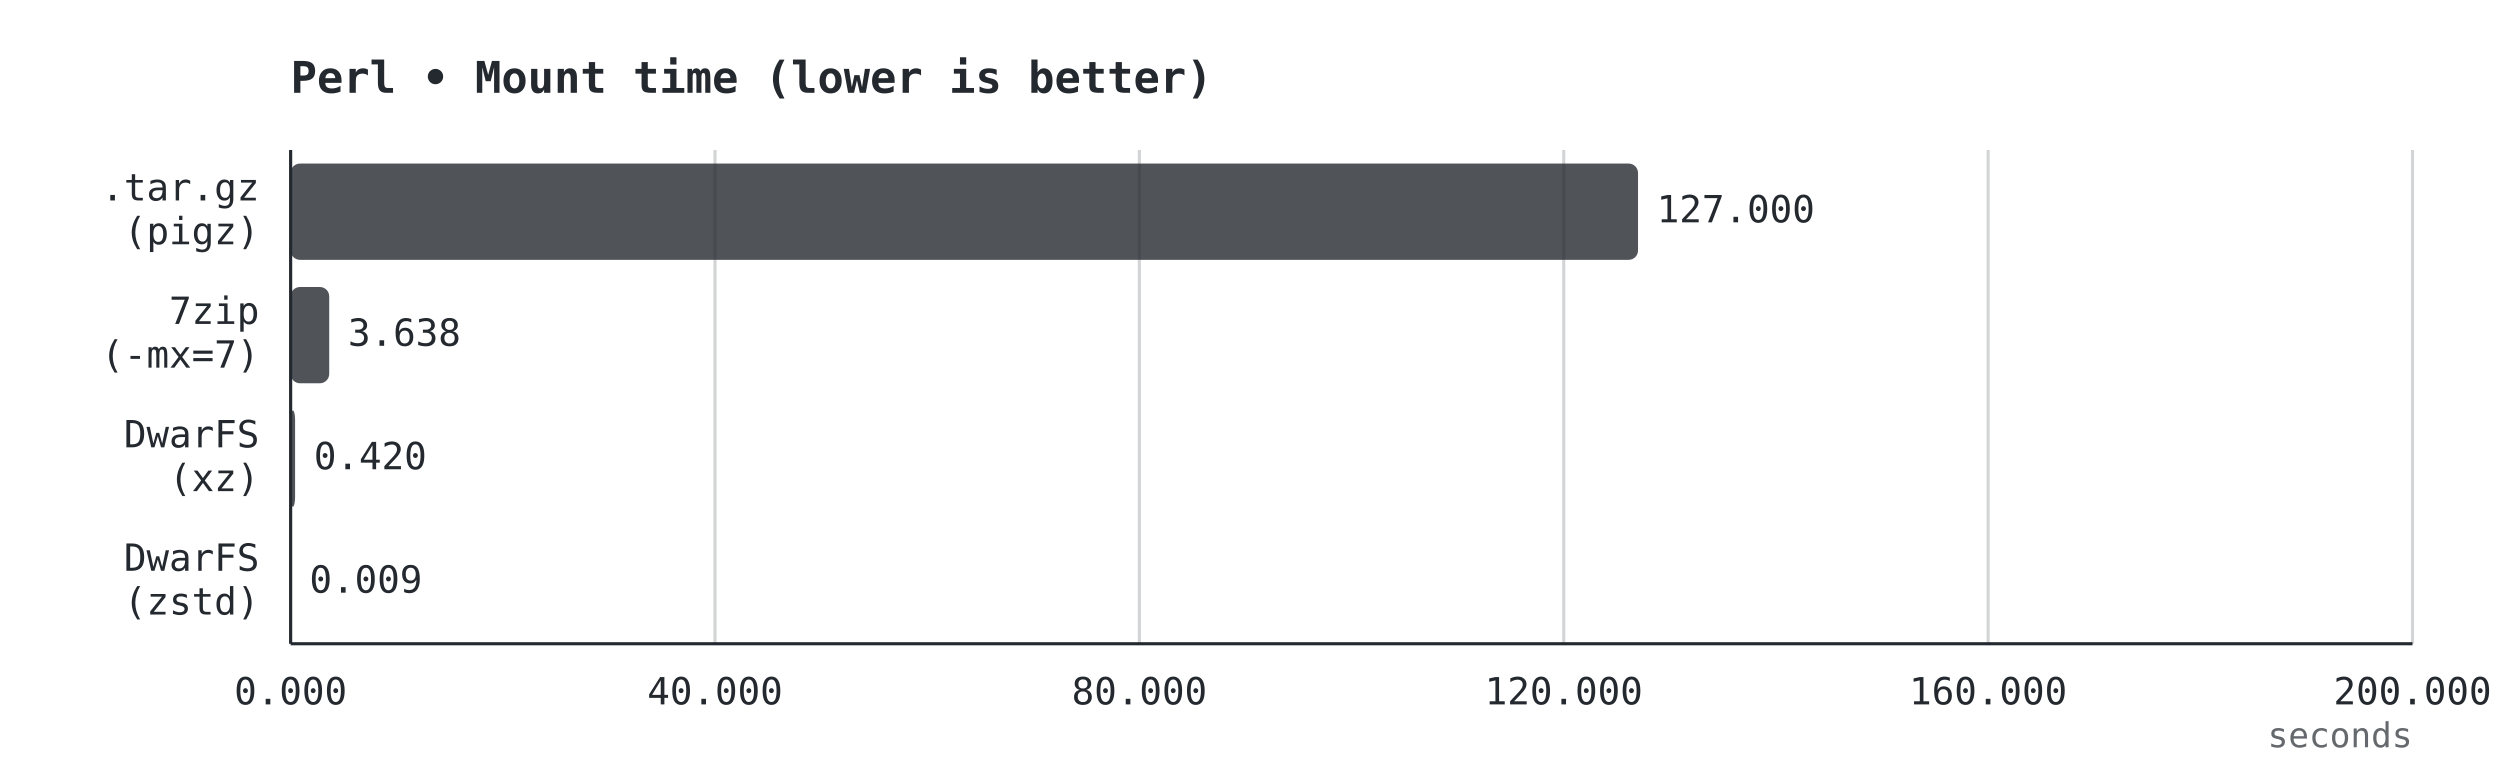
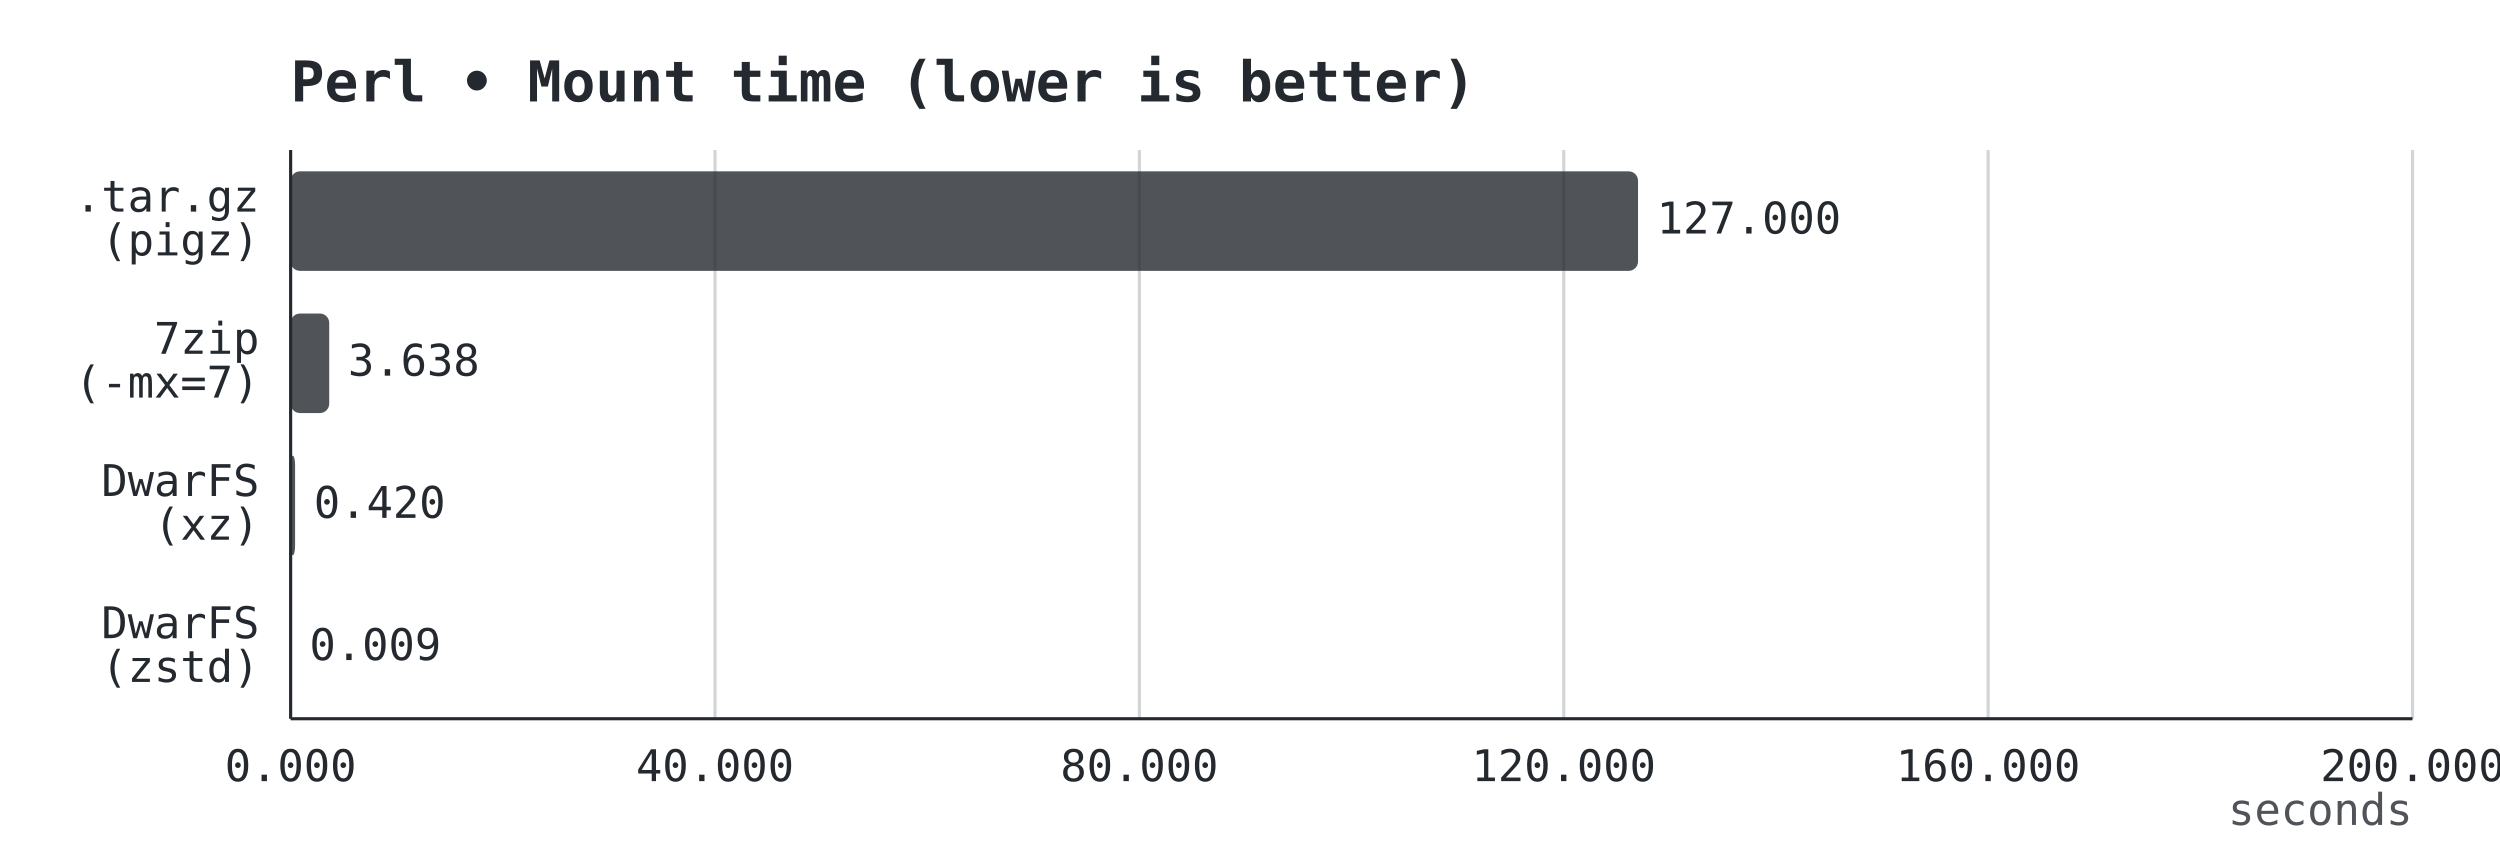
- <svg xmlns="http://www.w3.org/2000/svg" width="800" height="250" viewBox="0 0 800 250" role="img" aria-label="Perl • Mount time (lower is better)">
+ <svg xmlns="http://www.w3.org/2000/svg" width="800" height="274" viewBox="0 0 800 274" role="img" aria-label="Perl • Mount time (lower is better)">
  <style>
    :root {
      color: var(--fgColor-default, #24292f);
      font-family: ui-monospace, SFMono-Regular, Menlo, Consolas, monospace;
    }
    @media (prefers-color-scheme: dark) {
      :root { color: var(--fgColor-default, #c9d1d9); }
    }
-     .t { fill: currentColor; font-size: 12px; dominant-baseline: middle; }
-     .title { font-weight: 600; font-size: 14px; dominant-baseline: hanging; }
+     .t { fill: currentColor; font-size: 14px; dominant-baseline: middle; }
+     .title { font-weight: 600; font-size: 18px; dominant-baseline: hanging; }
    .axis { stroke: currentColor; stroke-width: 1; }
    .grid { stroke: currentColor; stroke-width: 1; opacity: .2; }
    .bar { fill: currentColor; opacity: .8; }
-     .unit { opacity: .7; font-size: 11px; }
+     .unit { opacity: .8; font-size: 14px; }
  </style>
-   <rect x="0" y="0" width="800" height="250" fill="none" />
+   <rect x="0" y="0" width="800" height="274" fill="none" />
  <text x="93" y="20" class="t title">Perl • Mount time (lower is better)</text>
-   <line x1="93" y1="206" x2="772" y2="206" class="axis" />
-   <line x1="93" y1="48" x2="93" y2="206" class="axis" />
-   <line x1="93.00" y1="48" x2="93.00" y2="206" class="grid" />
-   <text x="93.00" y="222" class="t" text-anchor="middle">0.000</text>
-   <line x1="228.80" y1="48" x2="228.80" y2="206" class="grid" />
-   <text x="228.80" y="222" class="t" text-anchor="middle">40.000</text>
-   <line x1="364.60" y1="48" x2="364.60" y2="206" class="grid" />
-   <text x="364.60" y="222" class="t" text-anchor="middle">80.000</text>
-   <line x1="500.40" y1="48" x2="500.40" y2="206" class="grid" />
-   <text x="500.40" y="222" class="t" text-anchor="middle">120.000</text>
-   <line x1="636.20" y1="48" x2="636.20" y2="206" class="grid" />
-   <text x="636.20" y="222" class="t" text-anchor="middle">160.000</text>
-   <line x1="772.00" y1="48" x2="772.00" y2="206" class="grid" />
-   <text x="772.00" y="222" class="t" text-anchor="middle">200.000</text>
-   <text x="772" y="236" class="t unit" text-anchor="end">seconds</text>
-   <rect class="bar" x="93.00" y="52.34" width="431.17" height="30.81" rx="3" ry="3" />
-   <text x="83.00" y="60.75" class="t" text-anchor="end">.tar.gz</text>
-   <text x="83.00" y="74.75" class="t" text-anchor="end">(pigz)</text>
-   <text x="530.16" y="67.75" class="t">127.000</text>
-   <rect class="bar" x="93.00" y="91.84" width="12.35" height="30.81" rx="3" ry="3" />
-   <text x="83.00" y="100.25" class="t" text-anchor="end">7zip</text>
-   <text x="83.00" y="114.25" class="t" text-anchor="end">(-mx=7)</text>
-   <text x="111.35" y="107.25" class="t">3.638</text>
-   <rect class="bar" x="93.00" y="131.34" width="1.43" height="30.81" rx="3" ry="3" />
-   <text x="83.00" y="139.75" class="t" text-anchor="end">DwarFS</text>
-   <text x="83.00" y="153.75" class="t" text-anchor="end">(xz)</text>
-   <text x="100.43" y="146.75" class="t">0.420</text>
-   <rect class="bar" x="93.00" y="170.84" width="0.03" height="30.81" rx="3" ry="3" />
-   <text x="83.00" y="179.25" class="t" text-anchor="end">DwarFS</text>
-   <text x="83.00" y="193.25" class="t" text-anchor="end">(zstd)</text>
-   <text x="99.03" y="186.25" class="t">0.009</text>
+   <line x1="93" y1="230" x2="772" y2="230" class="axis" />
+   <line x1="93" y1="48" x2="93" y2="230" class="axis" />
+   <line x1="93.00" y1="48" x2="93.00" y2="230" class="grid" />
+   <text x="93.00" y="246" class="t" text-anchor="middle">0.000</text>
+   <line x1="228.80" y1="48" x2="228.80" y2="230" class="grid" />
+   <text x="228.80" y="246" class="t" text-anchor="middle">40.000</text>
+   <line x1="364.60" y1="48" x2="364.60" y2="230" class="grid" />
+   <text x="364.60" y="246" class="t" text-anchor="middle">80.000</text>
+   <line x1="500.40" y1="48" x2="500.40" y2="230" class="grid" />
+   <text x="500.40" y="246" class="t" text-anchor="middle">120.000</text>
+   <line x1="636.20" y1="48" x2="636.20" y2="230" class="grid" />
+   <text x="636.20" y="246" class="t" text-anchor="middle">160.000</text>
+   <line x1="772.00" y1="48" x2="772.00" y2="230" class="grid" />
+   <text x="772.00" y="246" class="t" text-anchor="middle">200.000</text>
+   <text x="772" y="260" class="t unit" text-anchor="end">seconds</text>
+   <rect class="bar" x="93.00" y="54.83" width="431.17" height="31.85" rx="3" ry="3" />
+   <text x="83.00" y="63.75" class="t" text-anchor="end">.tar.gz</text>
+   <text x="83.00" y="77.75" class="t" text-anchor="end">(pigz)</text>
+   <text x="530.16" y="70.75" class="t">127.000</text>
+   <rect class="bar" x="93.00" y="100.33" width="12.35" height="31.85" rx="3" ry="3" />
+   <text x="83.00" y="109.25" class="t" text-anchor="end">7zip</text>
+   <text x="83.00" y="123.25" class="t" text-anchor="end">(-mx=7)</text>
+   <text x="111.35" y="116.25" class="t">3.638</text>
+   <rect class="bar" x="93.00" y="145.82" width="1.43" height="31.85" rx="3" ry="3" />
+   <text x="83.00" y="154.75" class="t" text-anchor="end">DwarFS</text>
+   <text x="83.00" y="168.75" class="t" text-anchor="end">(xz)</text>
+   <text x="100.43" y="161.75" class="t">0.420</text>
+   <rect class="bar" x="93.00" y="191.32" width="0.03" height="31.85" rx="3" ry="3" />
+   <text x="83.00" y="200.25" class="t" text-anchor="end">DwarFS</text>
+   <text x="83.00" y="214.25" class="t" text-anchor="end">(zstd)</text>
+   <text x="99.03" y="207.25" class="t">0.009</text>
</svg>
